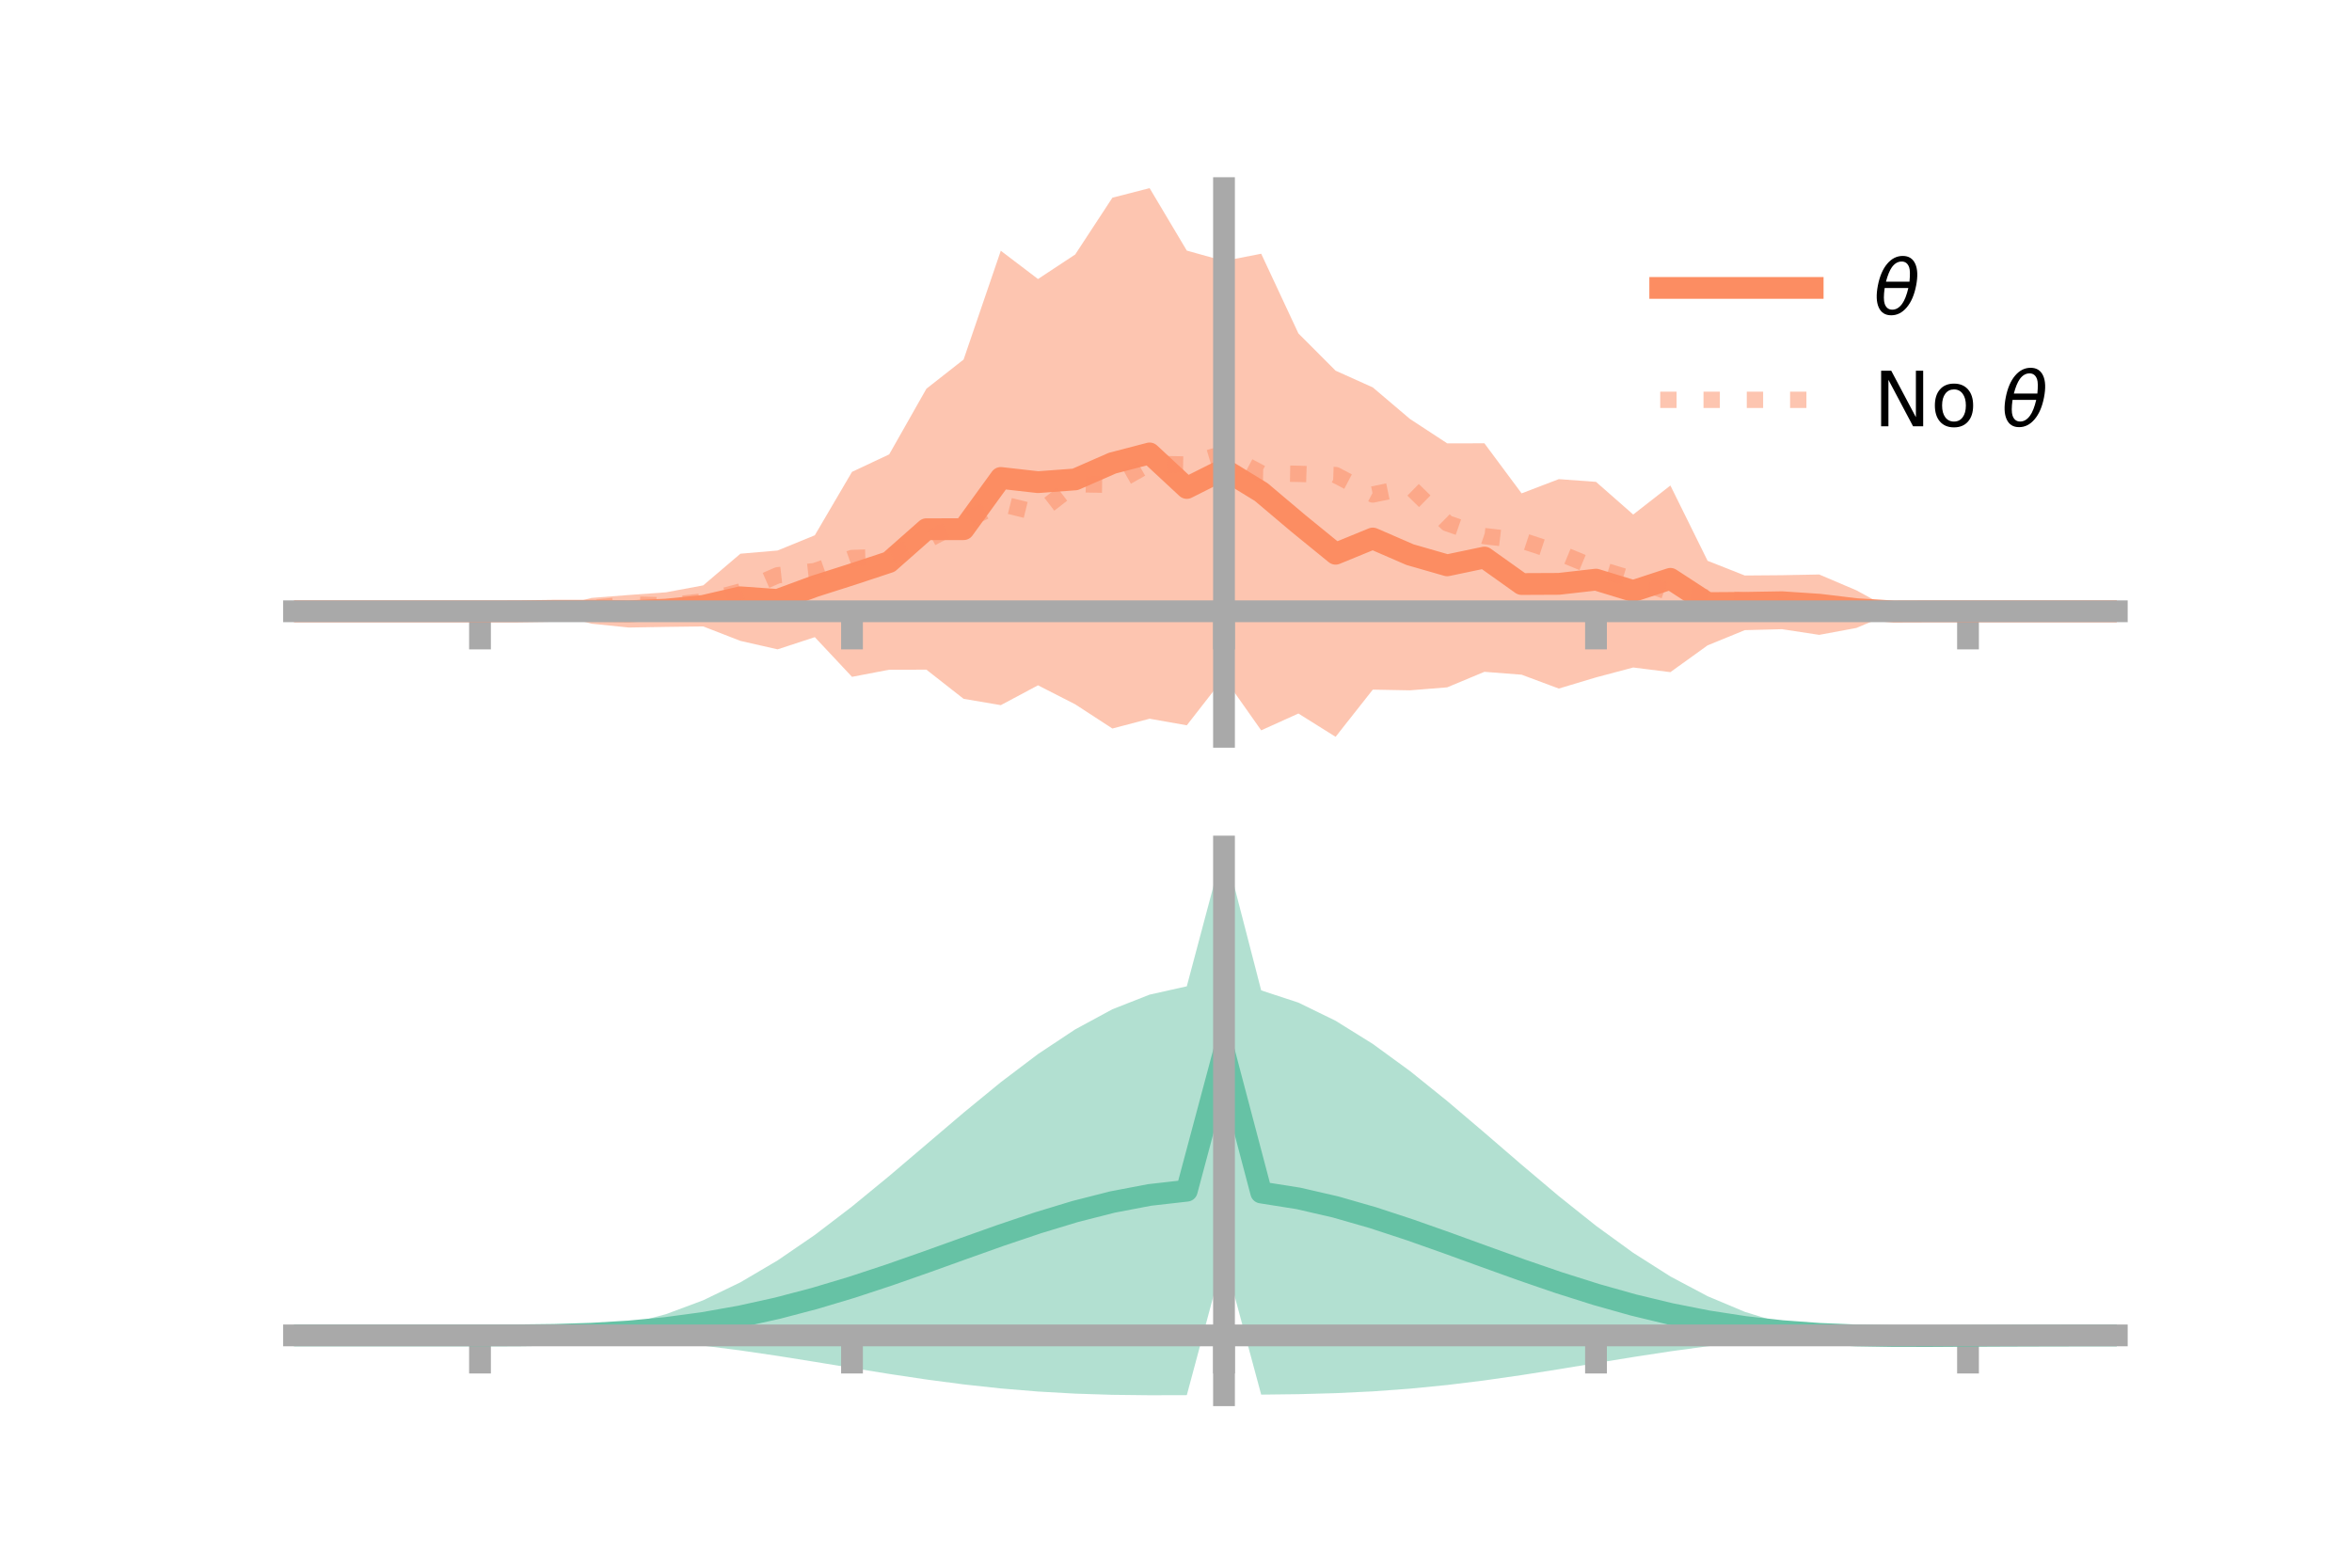
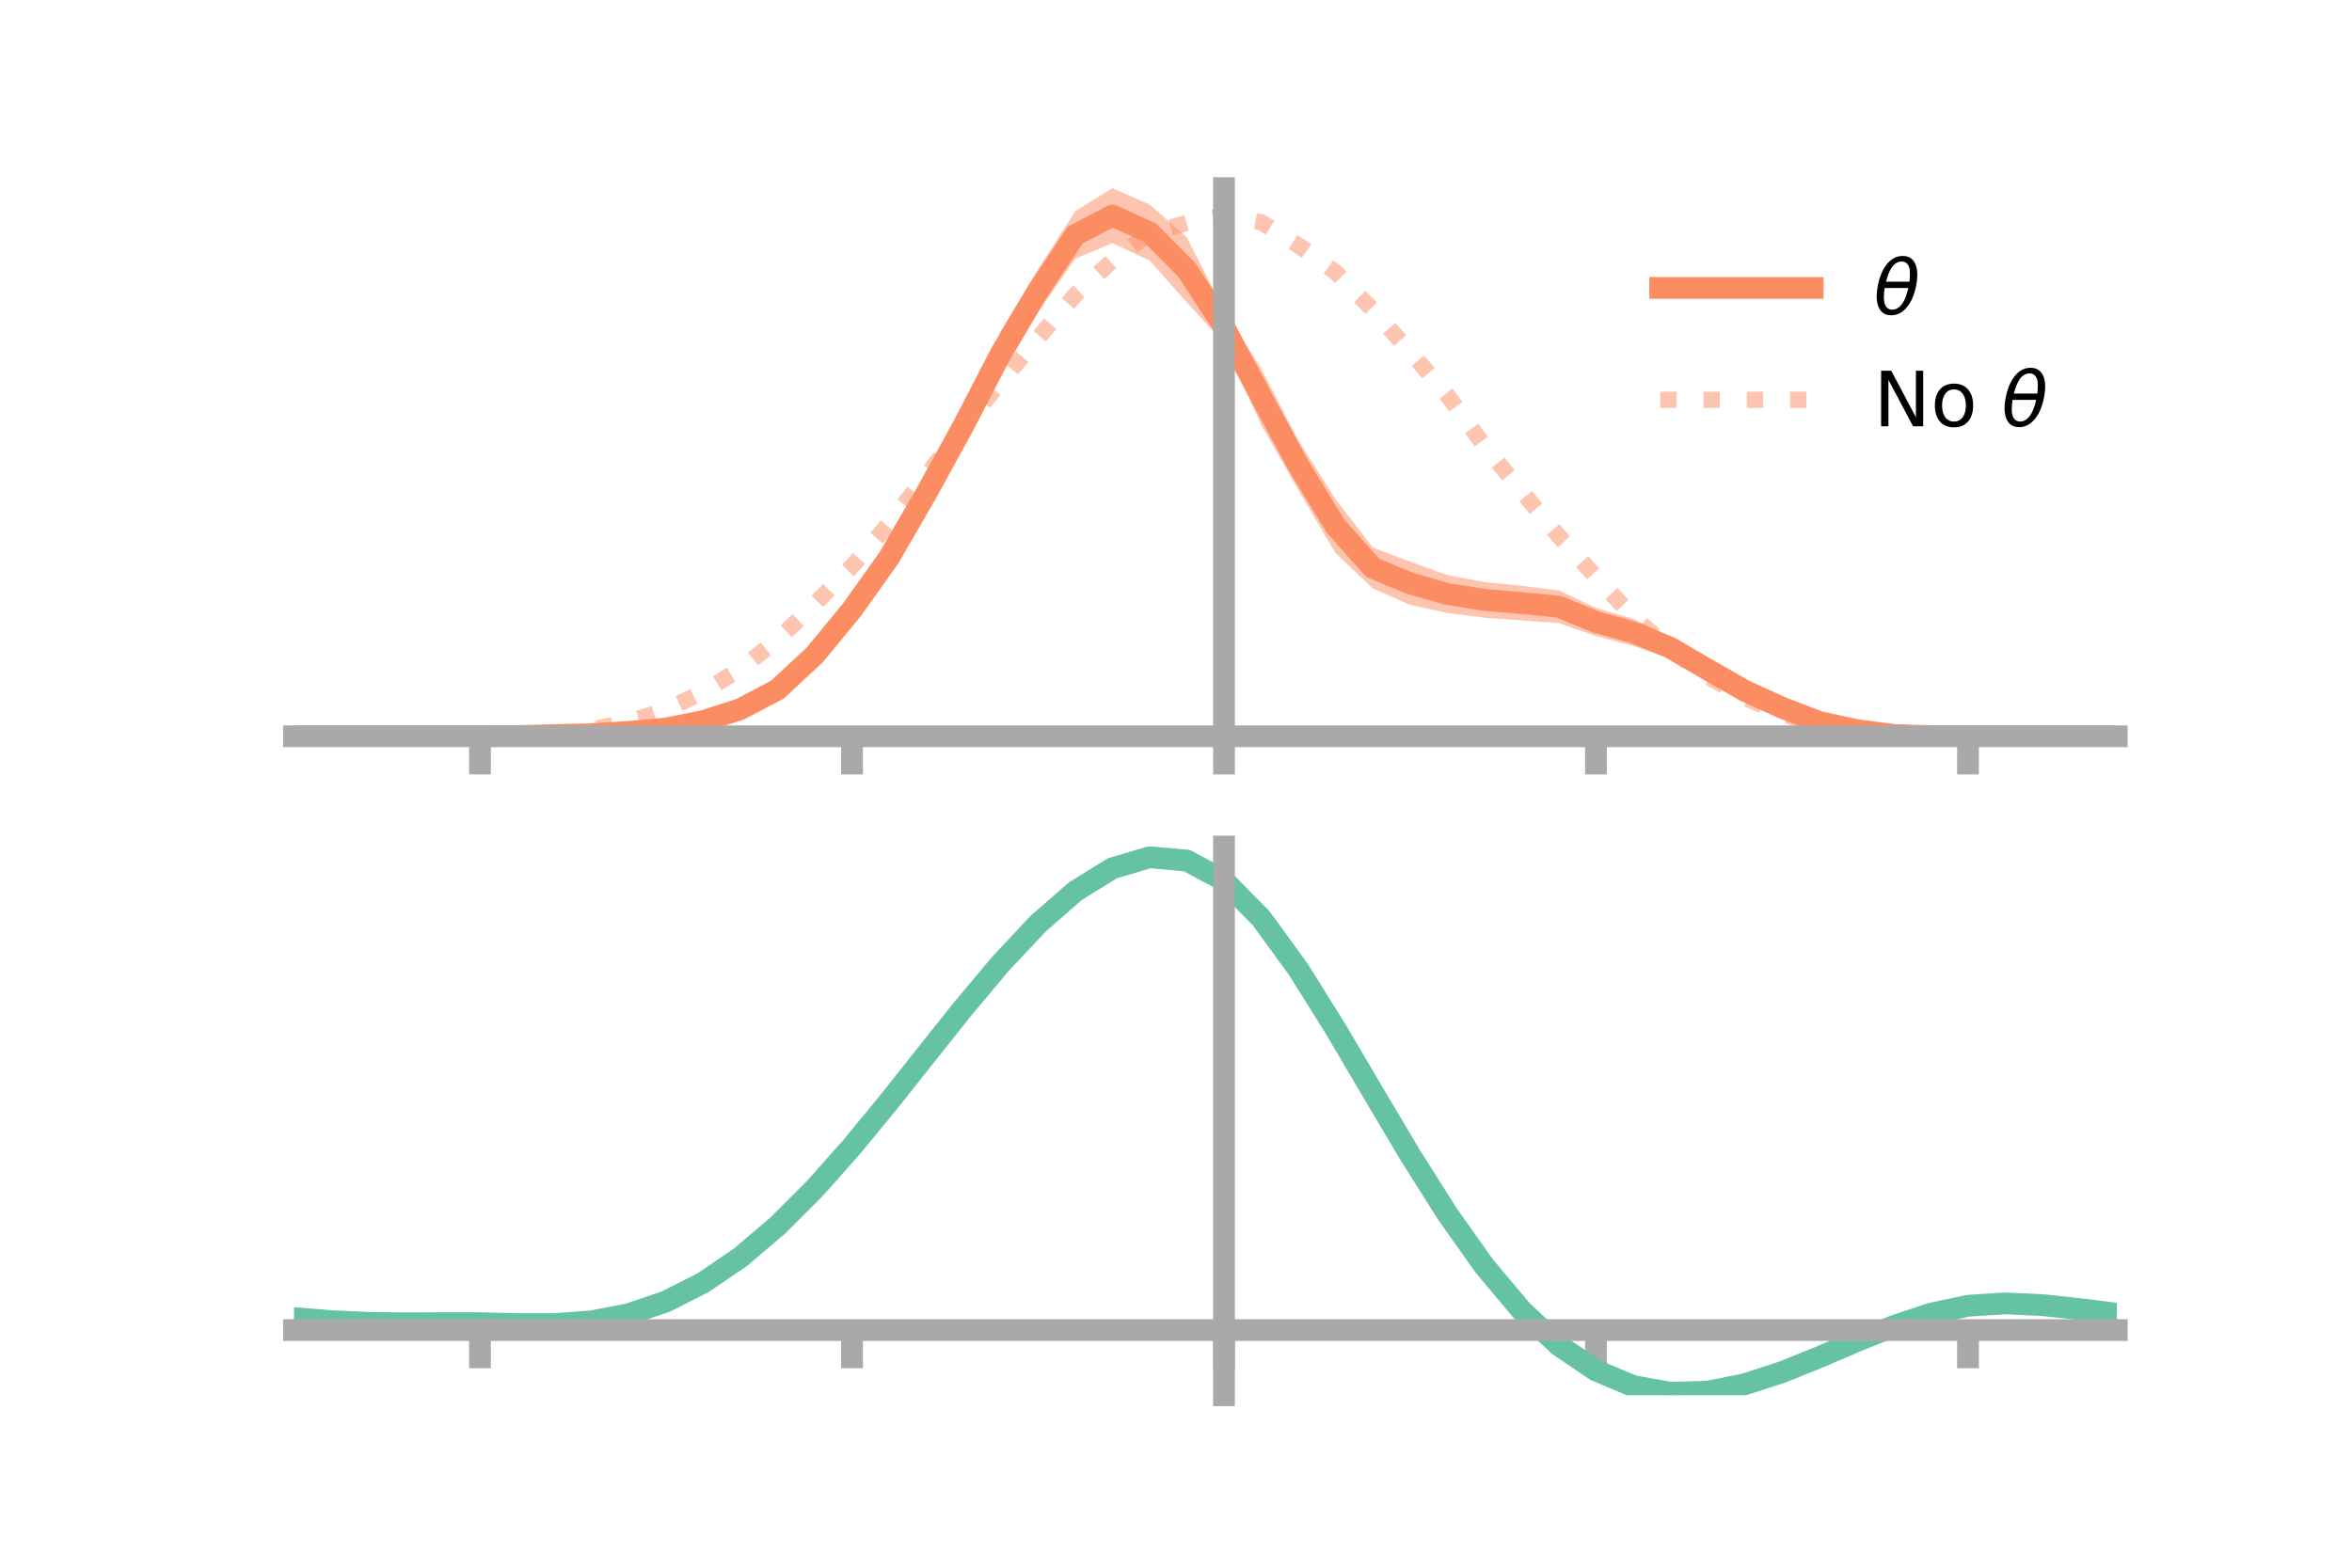
<svg xmlns="http://www.w3.org/2000/svg" xmlns:xlink="http://www.w3.org/1999/xlink" height="144pt" version="1.1" viewBox="0 0 216 144" width="216pt">
  <defs>
    <style type="text/css">*{stroke-linecap:butt;stroke-linejoin:round;}</style>
  </defs>
  <g id="figure_1">
    <g id="patch_1">
      <path d="M 0 144  L 216 144  L 216 0  L 0 0  z " style="fill:none;" />
    </g>
    <g id="axes_1">
      <g id="patch_2">
        <path d="M 27 67.68  L 194.4 67.68  L 194.4 17.28  L 27 17.28  z " style="fill:none;" />
      </g>
      <g id="PolyCollection_1">
-         <path clip-path="url(#p0238ceb43a)" d="M 27 56.15  L 27 56.15  L 30.416 56.15  L 33.833 56.15  L 37.249 56.15  L 40.665 56.15  L 44.082 56.15  L 47.498 56.142  L 50.914 55.808  L 54.331 54.921  L 57.747 54.654  L 61.163 54.407  L 64.58 53.771  L 67.996 50.861  L 71.412 50.567  L 74.829 49.168  L 78.245 43.343  L 81.661 41.736  L 85.078 35.707  L 88.494 33.025  L 91.91 23.032  L 95.327 25.63  L 98.743 23.376  L 102.159 18.161  L 105.576 17.28  L 108.992 23.019  L 112.408 23.972  L 115.824 23.307  L 119.241 30.625  L 122.657 34.049  L 126.073 35.585  L 129.49 38.486  L 132.906 40.723  L 136.322 40.719  L 139.739 45.318  L 143.155 44.011  L 146.571 44.261  L 149.988 47.262  L 153.404 44.596  L 156.82 51.513  L 160.237 52.863  L 163.653 52.836  L 167.069 52.77  L 170.486 54.225  L 173.902 56.086  L 177.318 56.146  L 180.735 56.15  L 184.151 56.15  L 187.567 56.15  L 190.984 56.15  L 194.4 56.15  L 194.4 56.15  L 194.4 56.15  L 190.984 56.15  L 187.567 56.15  L 184.151 56.15  L 180.735 56.15  L 177.318 56.155  L 173.902 56.238  L 170.486 57.681  L 167.069 58.315  L 163.653 57.795  L 160.237 57.882  L 156.82 59.28  L 153.404 61.74  L 149.988 61.313  L 146.571 62.223  L 143.155 63.248  L 139.739 61.974  L 136.322 61.71  L 132.906 63.136  L 129.49 63.41  L 126.073 63.346  L 122.657 67.68  L 119.241 65.54  L 115.824 67.085  L 112.408 62.239  L 108.992 66.623  L 105.576 66.018  L 102.159 66.918  L 98.743 64.695  L 95.327 62.949  L 91.91 64.771  L 88.494 64.19  L 85.078 61.513  L 81.661 61.516  L 78.245 62.172  L 74.829 58.525  L 71.412 59.646  L 67.996 58.868  L 64.58 57.54  L 61.163 57.584  L 57.747 57.642  L 54.331 57.29  L 50.914 56.404  L 47.498 56.156  L 44.082 56.15  L 40.665 56.15  L 37.249 56.15  L 33.833 56.15  L 30.416 56.15  L 27 56.15  z " style="fill:#fc8d62;fill-opacity:0.5;" />
+         <path clip-path="url(#p71407939a1)" d="M 27 67.635  L 27 67.635  L 30.416 67.635  L 33.833 67.635  L 37.249 67.635  L 40.665 67.635  L 44.082 67.634  L 47.498 67.584  L 50.914 67.387  L 54.331 67.204  L 57.747 66.899  L 61.163 66.541  L 64.58 65.731  L 67.996 64.379  L 71.412 62.564  L 74.829 59.077  L 78.245 54.809  L 81.661 49.875  L 85.078 43.525  L 88.494 37.457  L 91.91 30.392  L 95.327 24.744  L 98.743 19.408  L 102.159 17.28  L 105.576 18.784  L 108.992 21.798  L 112.408 28.521  L 115.824 33.856  L 119.241 40.469  L 122.657 45.859  L 126.073 50.289  L 129.49 51.592  L 132.906 52.821  L 136.322 53.46  L 139.739 53.804  L 143.155 54.227  L 146.571 55.845  L 149.988 56.843  L 153.404 58.544  L 156.82 60.696  L 160.237 62.751  L 163.653 64.605  L 167.069 65.961  L 170.486 66.773  L 173.902 67.368  L 177.318 67.595  L 180.735 67.634  L 184.151 67.635  L 187.567 67.635  L 190.984 67.635  L 194.4 67.635  L 194.4 67.635  L 194.4 67.635  L 190.984 67.635  L 187.567 67.635  L 184.151 67.635  L 180.735 67.635  L 177.318 67.667  L 173.902 67.655  L 170.486 67.353  L 167.069 66.669  L 163.653 65.405  L 160.237 64.15  L 156.82 62.298  L 153.404 60.46  L 149.988 59.33  L 146.571 58.425  L 143.155 57.236  L 139.739 56.987  L 136.322 56.741  L 132.906 56.303  L 129.49 55.562  L 126.073 54.041  L 122.657 50.817  L 119.241 45.033  L 115.824 39.028  L 112.408 31.512  L 108.992 27.778  L 105.576 23.928  L 102.159 22.333  L 98.743 23.77  L 95.327 28.702  L 91.91 34.545  L 88.494 40.691  L 85.078 47.066  L 81.661 52.526  L 78.245 57.197  L 74.829 61.224  L 71.412 64.101  L 67.996 65.901  L 64.58 66.743  L 61.163 67.303  L 57.747 67.553  L 54.331 67.68  L 50.914 67.648  L 47.498 67.645  L 44.082 67.635  L 40.665 67.635  L 37.249 67.635  L 33.833 67.635  L 30.416 67.635  L 27 67.635  z " style="fill:#fc8d62;fill-opacity:0.5;" />
      </g>
      <g id="matplotlib.axis_1">
        <g id="xtick_1">
          <g id="line2d_1">
            <defs>
-               <path d="M 0 0  L 0 3.5  " id="m6cd8b06b89" style="stroke:#a9a9a9;stroke-width:2;" />
+               <path d="M 0 0  L 0 3.5  " id="m4af230227b" style="stroke:#a9a9a9;stroke-width:2;" />
            </defs>
            <g>
-               <use style="fill:#a9a9a9;stroke:#a9a9a9;stroke-width:2;" x="44.082" xlink:href="#m6cd8b06b89" y="56.15" />
+               <use style="fill:#a9a9a9;stroke:#a9a9a9;stroke-width:2;" x="44.082" xlink:href="#m4af230227b" y="67.635" />
            </g>
          </g>
        </g>
        <g id="xtick_2">
          <g id="line2d_2">
            <g>
-               <use style="fill:#a9a9a9;stroke:#a9a9a9;stroke-width:2;" x="78.245" xlink:href="#m6cd8b06b89" y="56.15" />
+               <use style="fill:#a9a9a9;stroke:#a9a9a9;stroke-width:2;" x="78.245" xlink:href="#m4af230227b" y="67.635" />
            </g>
          </g>
        </g>
        <g id="xtick_3">
          <g id="line2d_3">
            <g>
-               <use style="fill:#a9a9a9;stroke:#a9a9a9;stroke-width:2;" x="112.408" xlink:href="#m6cd8b06b89" y="56.15" />
+               <use style="fill:#a9a9a9;stroke:#a9a9a9;stroke-width:2;" x="112.408" xlink:href="#m4af230227b" y="67.635" />
            </g>
          </g>
        </g>
        <g id="xtick_4">
          <g id="line2d_4">
            <g>
-               <use style="fill:#a9a9a9;stroke:#a9a9a9;stroke-width:2;" x="146.571" xlink:href="#m6cd8b06b89" y="56.15" />
+               <use style="fill:#a9a9a9;stroke:#a9a9a9;stroke-width:2;" x="146.571" xlink:href="#m4af230227b" y="67.635" />
            </g>
          </g>
        </g>
        <g id="xtick_5">
          <g id="line2d_5">
            <g>
-               <use style="fill:#a9a9a9;stroke:#a9a9a9;stroke-width:2;" x="180.735" xlink:href="#m6cd8b06b89" y="56.15" />
+               <use style="fill:#a9a9a9;stroke:#a9a9a9;stroke-width:2;" x="180.735" xlink:href="#m4af230227b" y="67.635" />
            </g>
          </g>
        </g>
      </g>
      <g id="matplotlib.axis_2" />
      <g id="line2d_6">
-         <path clip-path="url(#p0238ceb43a)" d="M 27 56.15  L 30.416 56.15  L 33.833 56.15  L 37.249 56.15  L 40.665 56.15  L 44.082 56.15  L 47.498 56.149  L 50.914 56.106  L 54.331 56.105  L 57.747 56.148  L 61.163 55.996  L 64.58 55.656  L 67.996 54.864  L 71.412 55.107  L 74.829 53.846  L 78.245 52.757  L 81.661 51.626  L 85.078 48.61  L 88.494 48.608  L 91.91 43.902  L 95.327 44.289  L 98.743 44.036  L 102.159 42.54  L 105.576 41.649  L 108.992 44.821  L 112.408 43.106  L 115.824 45.196  L 119.241 48.082  L 122.657 50.865  L 126.073 49.465  L 129.49 50.948  L 132.906 51.93  L 136.322 51.214  L 139.739 53.646  L 143.155 53.63  L 146.571 53.242  L 149.988 54.287  L 153.404 53.168  L 156.82 55.396  L 160.237 55.373  L 163.653 55.316  L 167.069 55.543  L 170.486 55.953  L 173.902 56.162  L 177.318 56.151  L 180.735 56.15  L 184.151 56.15  L 187.567 56.15  L 190.984 56.15  L 194.4 56.15  " style="fill:none;stroke:#fc8d62;stroke-linecap:square;stroke-width:2;" />
+         <path clip-path="url(#p71407939a1)" d="M 27 67.635  L 30.416 67.635  L 33.833 67.635  L 37.249 67.635  L 40.665 67.635  L 44.082 67.634  L 47.498 67.614  L 50.914 67.518  L 54.331 67.442  L 57.747 67.226  L 61.163 66.922  L 64.58 66.237  L 67.996 65.14  L 71.412 63.333  L 74.829 60.15  L 78.245 56.003  L 81.661 51.2  L 85.078 45.295  L 88.494 39.074  L 91.91 32.469  L 95.327 26.723  L 98.743 21.589  L 102.159 19.806  L 105.576 21.356  L 108.992 24.788  L 112.408 30.016  L 115.824 36.442  L 119.241 42.751  L 122.657 48.338  L 126.073 52.165  L 129.49 53.577  L 132.906 54.562  L 136.322 55.1  L 139.739 55.395  L 143.155 55.731  L 146.571 57.135  L 149.988 58.086  L 153.404 59.502  L 156.82 61.497  L 160.237 63.45  L 163.653 65.005  L 167.069 66.315  L 170.486 67.063  L 173.902 67.511  L 177.318 67.631  L 180.735 67.635  L 184.151 67.635  L 187.567 67.635  L 190.984 67.635  L 194.4 67.635  " style="fill:none;stroke:#fc8d62;stroke-linecap:square;stroke-width:2;" />
      </g>
      <g id="line2d_7">
-         <path clip-path="url(#p0238ceb43a)" d="M 27 56.15  L 30.416 56.15  L 33.833 56.15  L 37.249 56.15  L 40.665 56.15  L 44.082 56.15  L 47.498 56.164  L 50.914 56.064  L 54.331 55.866  L 57.747 55.513  L 61.163 55.612  L 64.58 55.247  L 67.996 54.334  L 71.412 52.845  L 74.829 52.459  L 78.245 51.257  L 81.661 51.143  L 85.078 49.647  L 88.494 47.876  L 91.91 46.271  L 95.327 47.116  L 98.743 44.477  L 102.159 44.531  L 105.576 42.604  L 108.992 42.67  L 112.408 41.649  L 115.824 43.467  L 119.241 43.524  L 122.657 43.636  L 126.073 45.421  L 129.49 44.711  L 132.906 48.064  L 136.322 49.243  L 139.739 49.642  L 143.155 50.767  L 146.571 52.183  L 149.988 53.211  L 153.404 54.442  L 156.82 54.905  L 160.237 55.161  L 163.653 55.58  L 167.069 56.107  L 170.486 56.136  L 173.902 56.165  L 177.318 56.116  L 180.735 56.15  L 184.151 56.15  L 187.567 56.15  L 190.984 56.15  L 194.4 56.15  " style="fill:none;stroke:#fc8d62;stroke-dasharray:1.5,2.475;stroke-dashoffset:0;stroke-opacity:0.5;stroke-width:1.5;" />
+         <path clip-path="url(#p71407939a1)" d="M 27 67.635  L 30.416 67.635  L 33.833 67.635  L 37.249 67.635  L 40.665 67.635  L 44.082 67.635  L 47.498 67.607  L 50.914 67.458  L 54.331 67.01  L 57.747 66.325  L 61.163 65.184  L 64.58 63.575  L 67.996 61.428  L 71.412 58.752  L 74.829 55.477  L 78.245 52.013  L 81.661 48.078  L 85.078 43.659  L 88.494 39.233  L 91.91 35.087  L 95.327 31.051  L 98.743 27.091  L 102.159 23.94  L 105.576 21.439  L 108.992 20.473  L 112.408 19.806  L 115.824 20.408  L 119.241 22.545  L 122.657 25  L 126.073 28.453  L 129.49 32.293  L 132.906 36.288  L 136.322 40.95  L 139.739 45.126  L 143.155 49.243  L 146.571 52.991  L 149.988 56.669  L 153.404 59.632  L 156.82 62.127  L 160.237 64.075  L 163.653 65.575  L 167.069 66.597  L 170.486 67.251  L 173.902 67.511  L 177.318 67.625  L 180.735 67.635  L 184.151 67.635  L 187.567 67.635  L 190.984 67.635  L 194.4 67.635  " style="fill:none;stroke:#fc8d62;stroke-dasharray:1.5,2.475;stroke-dashoffset:0;stroke-opacity:0.5;stroke-width:1.5;" />
      </g>
      <g id="patch_3">
        <path d="M 112.408 67.68  L 112.408 17.28  " style="fill:none;stroke:#a9a9a9;stroke-linecap:square;stroke-linejoin:miter;stroke-width:2;" />
      </g>
      <g id="patch_4">
        <path d="M 194.4 67.68  L 194.4 17.28  " style="fill:none;" />
      </g>
      <g id="patch_5">
-         <path d="M 27 56.15  L 194.4 56.15  " style="fill:none;stroke:#a9a9a9;stroke-linecap:square;stroke-linejoin:miter;stroke-width:2;" />
+         <path d="M 27 67.635  L 194.4 67.635  " style="fill:none;stroke:#a9a9a9;stroke-linecap:square;stroke-linejoin:miter;stroke-width:2;" />
      </g>
      <g id="patch_6">
        <path d="M 27 17.28  L 194.4 17.28  " style="fill:none;" />
      </g>
      <g id="legend_1">
        <g id="line2d_8">
          <path d="M 152.47 26.449  L 166.47 26.449  " style="fill:none;stroke:#fc8d62;stroke-linecap:square;stroke-width:2;" />
        </g>
        <g id="line2d_9" />
        <g id="text_1">
          <g transform="translate(172.07 28.89891)scale(0.07 -0.07)">
            <defs>
              <path d="M 45.516 34.672  L 14.453 34.672  Q 12.359 20.062 14.5 13.875  Q 17.188 6.25 24.469 6.25  Q 31.781 6.25 37.359 13.922  Q 42.234 20.656 45.516 34.672  z M 47.016 42.969  Q 48.344 56.844 46.625 61.719  Q 43.953 69.438 36.766 69.438  Q 29.297 69.438 23.828 61.812  Q 19.531 55.672 16.156 42.969  z M 38.188 76.766  Q 49.906 76.766 54.594 66.406  Q 59.281 56.109 55.719 37.844  Q 52.203 19.625 43.453 9.281  Q 34.766 -1.125 23.047 -1.125  Q 11.281 -1.125 6.641 9.281  Q 2 19.625 5.516 37.844  Q 9.078 56.109 17.719 66.406  Q 26.422 76.766 38.188 76.766  z " id="DejaVuSans-Oblique-952" />
            </defs>
            <use transform="translate(0 0.234375)" xlink:href="#DejaVuSans-Oblique-952" />
          </g>
        </g>
        <g id="line2d_10">
          <path d="M 152.47 36.724  L 166.47 36.724  " style="fill:none;stroke:#fc8d62;stroke-dasharray:1.5,2.475;stroke-dashoffset:0;stroke-opacity:0.5;stroke-width:1.5;" />
        </g>
        <g id="line2d_11" />
        <g id="text_2">
          <g transform="translate(172.07 39.17359)scale(0.07 -0.07)">
            <defs>
              <path d="M 9.812 72.906  L 23.094 72.906  L 55.422 11.922  L 55.422 72.906  L 64.984 72.906  L 64.984 0  L 51.703 0  L 19.391 60.984  L 19.391 0  L 9.812 0  z " id="DejaVuSans-78" />
              <path d="M 30.609 48.391  Q 23.391 48.391 19.188 42.75  Q 14.984 37.109 14.984 27.297  Q 14.984 17.484 19.156 11.844  Q 23.344 6.203 30.609 6.203  Q 37.797 6.203 41.984 11.859  Q 46.188 17.531 46.188 27.297  Q 46.188 37.016 41.984 42.703  Q 37.797 48.391 30.609 48.391  z M 30.609 56  Q 42.328 56 49.016 48.375  Q 55.719 40.766 55.719 27.297  Q 55.719 13.875 49.016 6.219  Q 42.328 -1.422 30.609 -1.422  Q 18.844 -1.422 12.172 6.219  Q 5.516 13.875 5.516 27.297  Q 5.516 40.766 12.172 48.375  Q 18.844 56 30.609 56  z " id="DejaVuSans-111" />
              <path id="DejaVuSans-32" />
            </defs>
            <use transform="translate(0 0.234375)" xlink:href="#DejaVuSans-78" />
            <use transform="translate(74.80469 0.234375)" xlink:href="#DejaVuSans-111" />
            <use transform="translate(135.9863 0.234375)" xlink:href="#DejaVuSans-32" />
            <use transform="translate(167.7734 0.234375)" xlink:href="#DejaVuSans-Oblique-952" />
          </g>
        </g>
      </g>
    </g>
    <g id="axes_2">
      <g id="patch_7">
        <path d="M 27 128.16  L 194.4 128.16  L 194.4 77.76  L 27 77.76  z " style="fill:none;" />
      </g>
      <g id="PolyCollection_2">
-         <path clip-path="url(#p90dd852549)" d="M 27 122.667  L 27 122.66  L 30.416 122.662  L 33.833 122.662  L 37.249 122.663  L 40.665 122.663  L 44.082 122.663  L 47.498 122.645  L 50.914 122.524  L 54.331 122.209  L 57.747 121.624  L 61.163 120.712  L 64.58 119.437  L 67.996 117.788  L 71.412 115.776  L 74.829 113.436  L 78.245 110.826  L 81.661 108.021  L 85.078 105.115  L 88.494 102.207  L 91.91 99.406  L 95.327 96.82  L 98.743 94.554  L 102.159 92.706  L 105.576 91.363  L 108.992 90.597  L 112.408 77.76  L 115.824 90.972  L 119.241 92.095  L 122.657 93.763  L 126.073 95.89  L 129.49 98.382  L 132.906 101.134  L 136.322 104.038  L 139.739 106.984  L 143.155 109.869  L 146.571 112.595  L 149.988 115.077  L 153.404 117.249  L 156.82 119.064  L 160.237 120.499  L 163.653 121.555  L 167.069 122.246  L 170.486 122.547  L 173.902 122.561  L 177.318 122.574  L 180.735 122.601  L 184.151 122.624  L 187.567 122.64  L 190.984 122.65  L 194.4 122.657  L 194.4 122.673  L 194.4 122.673  L 190.984 122.687  L 187.567 122.709  L 184.151 122.747  L 180.735 122.804  L 177.318 122.872  L 173.902 122.879  L 170.486 122.779  L 167.069 122.796  L 163.653 122.985  L 160.237 123.278  L 156.82 123.663  L 153.404 124.127  L 149.988 124.65  L 146.571 125.208  L 143.155 125.771  L 139.739 126.31  L 136.322 126.799  L 132.906 127.219  L 129.49 127.556  L 126.073 127.805  L 122.657 127.969  L 119.241 128.062  L 115.824 128.104  L 112.408 115.426  L 108.992 128.151  L 105.576 128.16  L 102.159 128.121  L 98.743 128.012  L 95.327 127.819  L 91.91 127.536  L 88.494 127.164  L 85.078 126.714  L 81.661 126.203  L 78.245 125.652  L 74.829 125.091  L 71.412 124.546  L 67.996 124.044  L 64.58 123.608  L 61.163 123.253  L 57.747 122.986  L 54.331 122.808  L 50.914 122.708  L 47.498 122.669  L 44.082 122.663  L 40.665 122.663  L 37.249 122.663  L 33.833 122.663  L 30.416 122.664  L 27 122.667  z " style="fill:#66c2a5;fill-opacity:0.5;" />
+         <path clip-path="url(#p6d771916eb)" d="M 27 121.109  L 27 121.031  L 30.416 121.328  L 33.833 121.487  L 37.249 121.525  L 40.665 121.501  L 44.082 121.503  L 47.498 121.584  L 50.914 121.587  L 54.331 121.33  L 57.747 120.669  L 61.163 119.488  L 64.58 117.717  L 67.996 115.334  L 71.412 112.359  L 74.829 108.853  L 78.245 104.908  L 81.661 100.652  L 85.078 96.242  L 88.494 91.857  L 91.91 87.701  L 95.327 83.987  L 98.743 80.941  L 102.159 78.789  L 105.576 77.76  L 108.992 78.075  L 112.408 79.938  L 115.824 83.46  L 119.241 88.231  L 122.657 93.779  L 126.073 99.67  L 129.49 105.523  L 132.906 111.024  L 136.322 115.929  L 139.739 120.062  L 143.155 123.315  L 146.571 125.651  L 149.988 127.09  L 153.404 127.706  L 156.82 127.611  L 160.237 126.941  L 163.653 125.85  L 167.069 124.503  L 170.486 123.066  L 173.902 121.706  L 177.318 120.582  L 180.735 119.858  L 184.151 119.64  L 187.567 119.804  L 190.984 120.181  L 194.4 120.626  L 194.4 120.732  L 194.4 120.732  L 190.984 120.313  L 187.567 119.956  L 184.151 119.804  L 180.735 120.027  L 177.318 120.763  L 173.902 121.919  L 170.486 123.333  L 167.069 124.828  L 163.653 126.229  L 160.237 127.36  L 156.82 128.054  L 153.404 128.16  L 149.988 127.55  L 146.571 126.129  L 143.155 123.842  L 139.739 120.68  L 136.322 116.681  L 132.906 111.941  L 129.49 106.623  L 126.073 100.959  L 122.657 95.252  L 119.241 89.87  L 115.824 85.24  L 112.408 81.823  L 108.992 80.02  L 105.576 79.721  L 102.159 80.72  L 98.743 82.798  L 95.327 85.731  L 91.91 89.297  L 88.494 93.279  L 85.078 97.47  L 81.661 101.678  L 78.245 105.731  L 74.829 109.483  L 71.412 112.815  L 67.996 115.641  L 64.58 117.91  L 61.163 119.608  L 57.747 120.757  L 54.331 121.413  L 50.914 121.668  L 47.498 121.664  L 44.082 121.582  L 40.665 121.573  L 37.249 121.586  L 33.833 121.539  L 30.416 121.385  L 27 121.109  z " style="fill:#66c2a5;fill-opacity:0.5;" />
      </g>
      <g id="matplotlib.axis_3">
        <g id="xtick_6">
          <g id="line2d_12">
            <g>
-               <use style="fill:#a9a9a9;stroke:#a9a9a9;stroke-width:2;" x="44.082" xlink:href="#m6cd8b06b89" y="122.663" />
+               <use style="fill:#a9a9a9;stroke:#a9a9a9;stroke-width:2;" x="44.082" xlink:href="#m4af230227b" y="122.176" />
            </g>
          </g>
        </g>
        <g id="xtick_7">
          <g id="line2d_13">
            <g>
-               <use style="fill:#a9a9a9;stroke:#a9a9a9;stroke-width:2;" x="78.245" xlink:href="#m6cd8b06b89" y="122.663" />
+               <use style="fill:#a9a9a9;stroke:#a9a9a9;stroke-width:2;" x="78.245" xlink:href="#m4af230227b" y="122.176" />
            </g>
          </g>
        </g>
        <g id="xtick_8">
          <g id="line2d_14">
            <g>
-               <use style="fill:#a9a9a9;stroke:#a9a9a9;stroke-width:2;" x="112.408" xlink:href="#m6cd8b06b89" y="122.663" />
+               <use style="fill:#a9a9a9;stroke:#a9a9a9;stroke-width:2;" x="112.408" xlink:href="#m4af230227b" y="122.176" />
            </g>
          </g>
        </g>
        <g id="xtick_9">
          <g id="line2d_15">
            <g>
-               <use style="fill:#a9a9a9;stroke:#a9a9a9;stroke-width:2;" x="146.571" xlink:href="#m6cd8b06b89" y="122.663" />
+               <use style="fill:#a9a9a9;stroke:#a9a9a9;stroke-width:2;" x="146.571" xlink:href="#m4af230227b" y="122.176" />
            </g>
          </g>
        </g>
        <g id="xtick_10">
          <g id="line2d_16">
            <g>
-               <use style="fill:#a9a9a9;stroke:#a9a9a9;stroke-width:2;" x="180.735" xlink:href="#m6cd8b06b89" y="122.663" />
+               <use style="fill:#a9a9a9;stroke:#a9a9a9;stroke-width:2;" x="180.735" xlink:href="#m4af230227b" y="122.176" />
            </g>
          </g>
        </g>
      </g>
      <g id="matplotlib.axis_4" />
      <g id="line2d_17">
-         <path clip-path="url(#p90dd852549)" d="M 27 122.663  L 30.416 122.663  L 33.833 122.663  L 37.249 122.663  L 40.665 122.663  L 44.082 122.663  L 47.498 122.657  L 50.914 122.616  L 54.331 122.508  L 57.747 122.305  L 61.163 121.982  L 64.58 121.523  L 67.996 120.916  L 71.412 120.161  L 74.829 119.263  L 78.245 118.239  L 81.661 117.112  L 85.078 115.914  L 88.494 114.686  L 91.91 113.471  L 95.327 112.319  L 98.743 111.283  L 102.159 110.413  L 105.576 109.762  L 108.992 109.374  L 112.408 96.593  L 115.824 109.538  L 119.241 110.079  L 122.657 110.866  L 126.073 111.847  L 129.49 112.969  L 132.906 114.176  L 136.322 115.418  L 139.739 116.647  L 143.155 117.82  L 146.571 118.901  L 149.988 119.864  L 153.404 120.688  L 156.82 121.363  L 160.237 121.889  L 163.653 122.27  L 167.069 122.521  L 170.486 122.663  L 173.902 122.72  L 177.318 122.723  L 180.735 122.702  L 184.151 122.685  L 187.567 122.675  L 190.984 122.668  L 194.4 122.665  " style="fill:none;stroke:#66c2a5;stroke-linecap:square;stroke-width:2;" />
+         <path clip-path="url(#p6d771916eb)" d="M 27 121.07  L 30.416 121.356  L 33.833 121.513  L 37.249 121.555  L 40.665 121.537  L 44.082 121.542  L 47.498 121.624  L 50.914 121.628  L 54.331 121.372  L 57.747 120.713  L 61.163 119.548  L 64.58 117.814  L 67.996 115.488  L 71.412 112.587  L 74.829 109.168  L 78.245 105.319  L 81.661 101.165  L 85.078 96.856  L 88.494 92.568  L 91.91 88.499  L 95.327 84.859  L 98.743 81.869  L 102.159 79.755  L 105.576 78.741  L 108.992 79.048  L 112.408 80.881  L 115.824 84.35  L 119.241 89.05  L 122.657 94.515  L 126.073 100.314  L 129.49 106.073  L 132.906 111.483  L 136.322 116.305  L 139.739 120.371  L 143.155 123.579  L 146.571 125.89  L 149.988 127.32  L 153.404 127.933  L 156.82 127.832  L 160.237 127.15  L 163.653 126.039  L 167.069 124.666  L 170.486 123.2  L 173.902 121.813  L 177.318 120.673  L 180.735 119.942  L 184.151 119.722  L 187.567 119.88  L 190.984 120.247  L 194.4 120.679  " style="fill:none;stroke:#66c2a5;stroke-linecap:square;stroke-width:2;" />
      </g>
      <g id="patch_8">
        <path d="M 112.408 128.16  L 112.408 77.76  " style="fill:none;stroke:#a9a9a9;stroke-linecap:square;stroke-linejoin:miter;stroke-width:2;" />
      </g>
      <g id="patch_9">
        <path d="M 194.4 128.16  L 194.4 77.76  " style="fill:none;" />
      </g>
      <g id="patch_10">
-         <path d="M 27 122.663  L 194.4 122.663  " style="fill:none;stroke:#a9a9a9;stroke-linecap:square;stroke-linejoin:miter;stroke-width:2;" />
+         <path d="M 27 122.176  L 194.4 122.176  " style="fill:none;stroke:#a9a9a9;stroke-linecap:square;stroke-linejoin:miter;stroke-width:2;" />
      </g>
      <g id="patch_11">
        <path d="M 27 77.76  L 194.4 77.76  " style="fill:none;" />
      </g>
    </g>
  </g>
  <defs>
-     <clipPath id="p0238ceb43a">
+     <clipPath id="p71407939a1">
      <rect height="50.4" width="167.4" x="27" y="17.28" />
    </clipPath>
-     <clipPath id="p90dd852549">
+     <clipPath id="p6d771916eb">
      <rect height="50.4" width="167.4" x="27" y="77.76" />
    </clipPath>
  </defs>
</svg>
